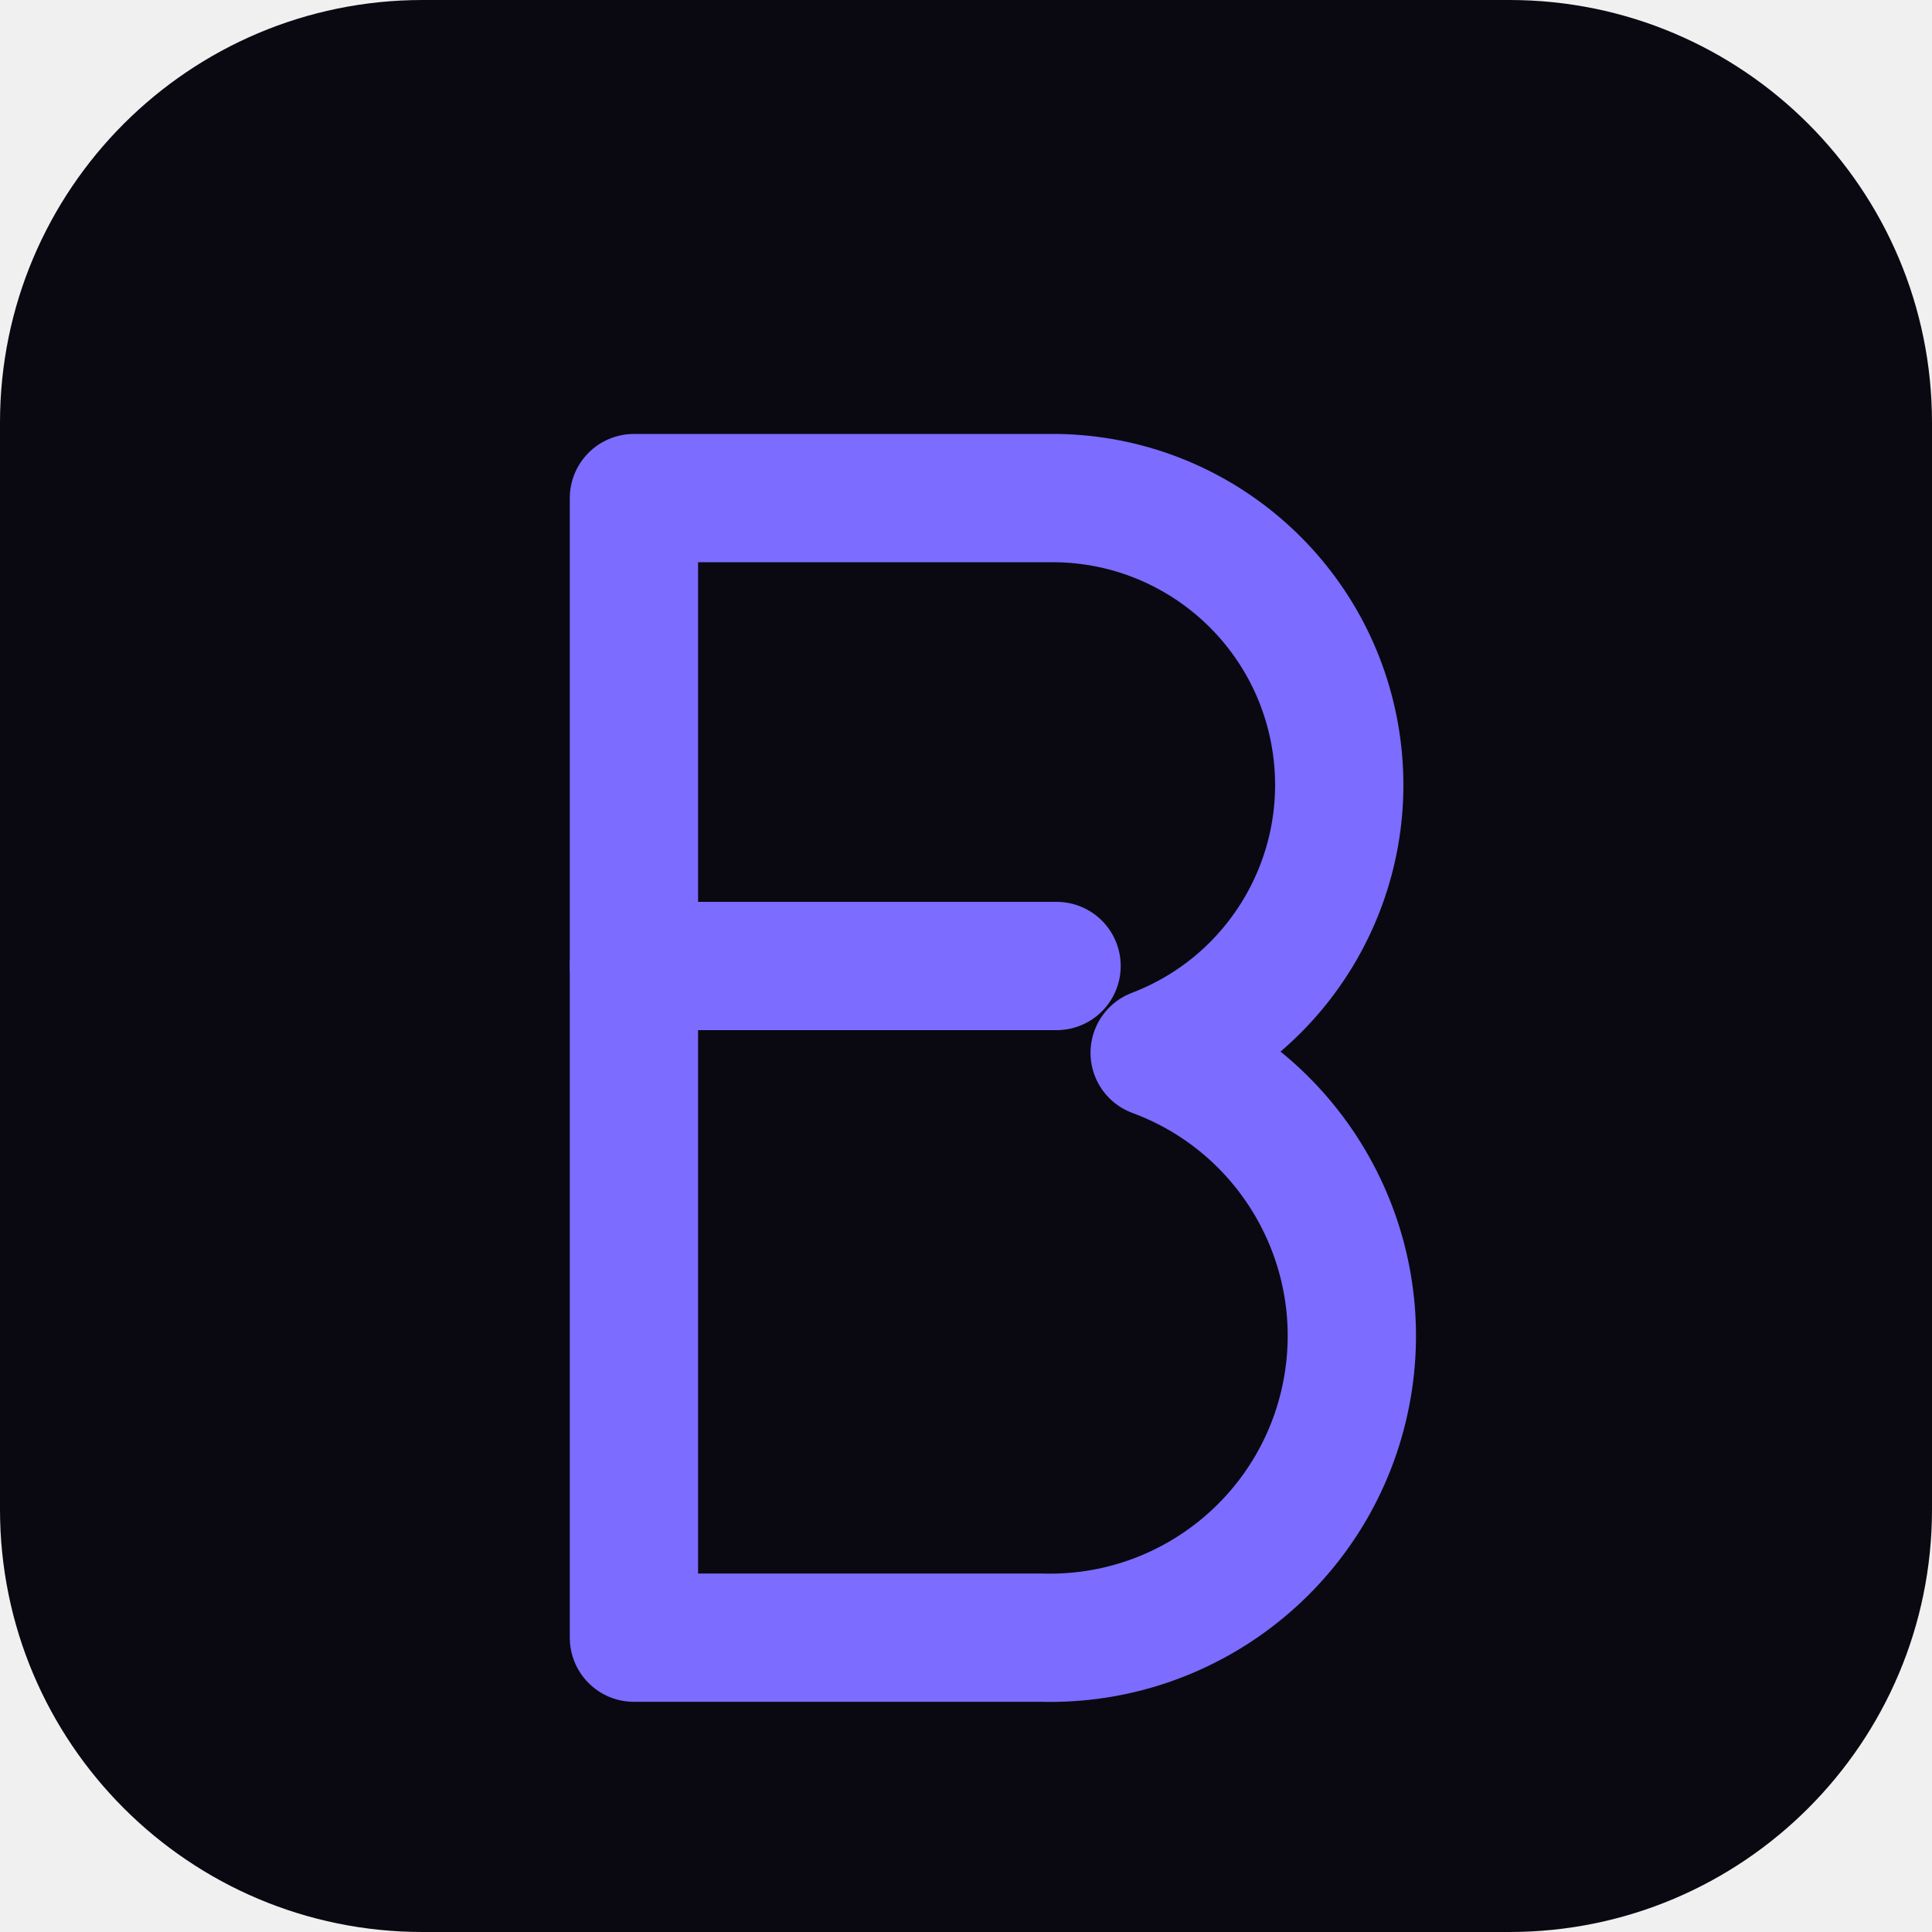
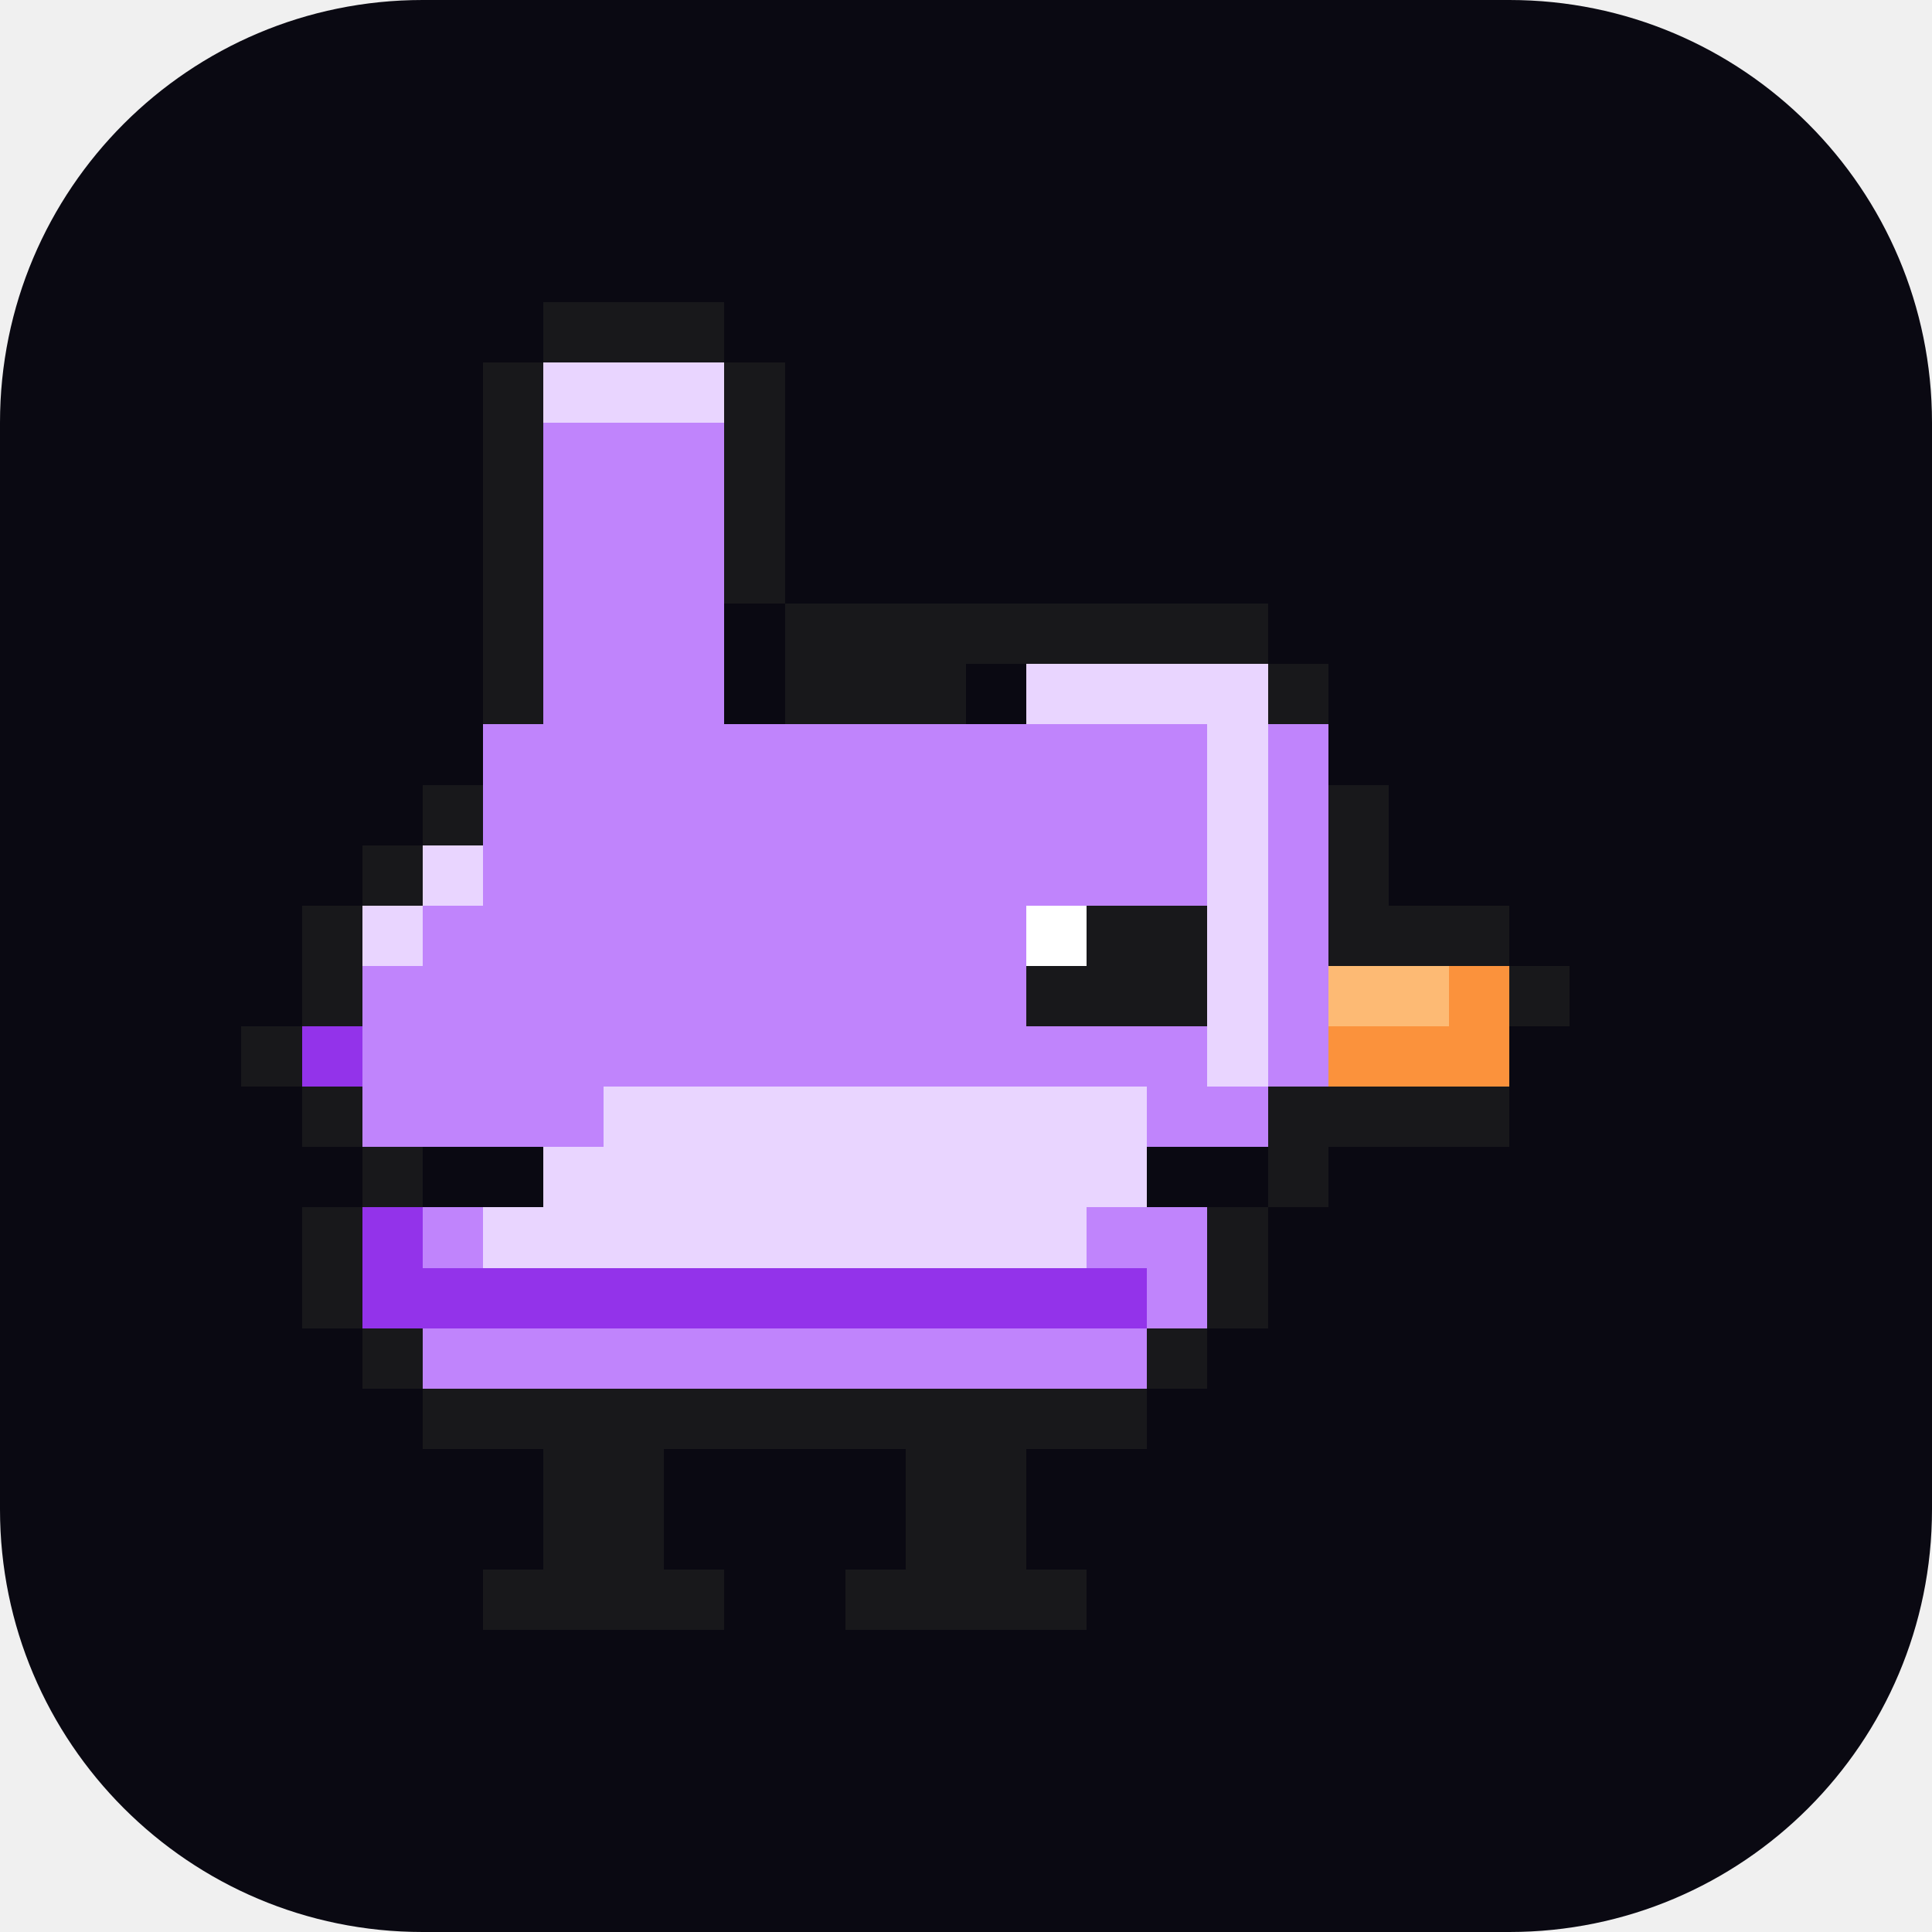
<svg xmlns="http://www.w3.org/2000/svg" viewBox="0 0 512 512" width="512" height="512">
  <rect width="512" height="512" rx="112" fill="#0A0912" />
-   <path d="M168 132h112a76 76 0 0 1 26 147 80 80 0 0 1-30 155H168z" fill="none" stroke="#7C6CFF" stroke-width="34" stroke-linejoin="round" />
-   <path d="M168 256h112" fill="none" stroke="#7C6CFF" stroke-width="34" stroke-linecap="round" />
+   <g transform="translate(64, 64) scale(16)" shape-rendering="crispEdges">
+     <rect x="5" y="20" width="2" height="2" fill="#18181B" />
+     <rect x="11" y="20" width="2" height="2" fill="#18181B" />
+     <rect x="4" y="22" width="4" height="1" fill="#18181B" />
+     <rect x="10" y="22" width="4" height="1" fill="#18181B" />
+     <path d="       M 5 1 h 3 v 1 h -3 z       M 4 2 h 1 v 6 h -1 z       M 8 2 h 1 v 4 h -1 z       M 3 9 h 1 v 1 h -1 z       M 2 10 h 1 v 1 h -1 z       M 1 11 h 1 v 2 h -1 z       M 0 13 h 1 v 1 h -1 z       M 1 14 h 1 v 1 h -1 z       M 2 15 h 1 v 1 h -1 z       M 1 16 h 1 v 2 h -1 z       M 2 18 h 1 v 1 h -1 z       M 3 19 h 12 v 1 h -12 z       M 15 18 h 1 v 1 h -1 z       M 16 16 h 1 v 2 h -1 z       M 17 14 h 1 v 2 h -1 z       M 18 9 h 1 v 5 h -1 z       M 17 7 h 1 v 2 h -1 z       M 12 6 h 5 v 1 h -5 z       M 9 6 h 3 v 2 h -3 z       M 18 11 h 3 v 1 h -3 z       M 21 12 h 1 v 1 h -1 z       M 18 14 h 3 v 1 h -3 z     " fill="#18181B" />
+     <path d="       M 5 3 h 3 v 6 h -3 z       M 4 8 h 14 v 6 h -14 z       M 2 11 h 15 v 4 h -15 z       M 2 16 h 14 v 2 h -14 z       M 3 18 h 12 v 1 h -12 z     " fill="#C084FC" />
+     <path d="       M 5 2 h 3 v 1 h -3 z       M 13 7 h 4 v 1 h -4 z       M 3 10 h 1 v 1 h -1 z       M 2 11 h 1 v 1 h -1 z       M 16 8 h 1 v 6 h -1 z       M 6 14 h 9 v 1 h -9 z       M 5 15 h 10 v 1 h -10 z       M 4 16 h 10 v 1 h -10 z     " fill="#E9D5FF" />
+     <path d="       M 1 13 h 1 v 1 h -1 z       M 2 16 h 1 v 2 h -1 z       M 3 17 h 12 v 1 h -12 z     " fill="#9333EA" />
+     <rect x="18" y="12" width="3" height="2" fill="#FB923C" />
+     <rect x="18" y="12" width="2" height="1" fill="#FDBA74" />
+     <rect x="13" y="11" width="3" height="2" fill="#18181B" />
+     <rect x="13" y="11" width="1" height="1" fill="#FFFFFF" />
+   </g>
</svg>
